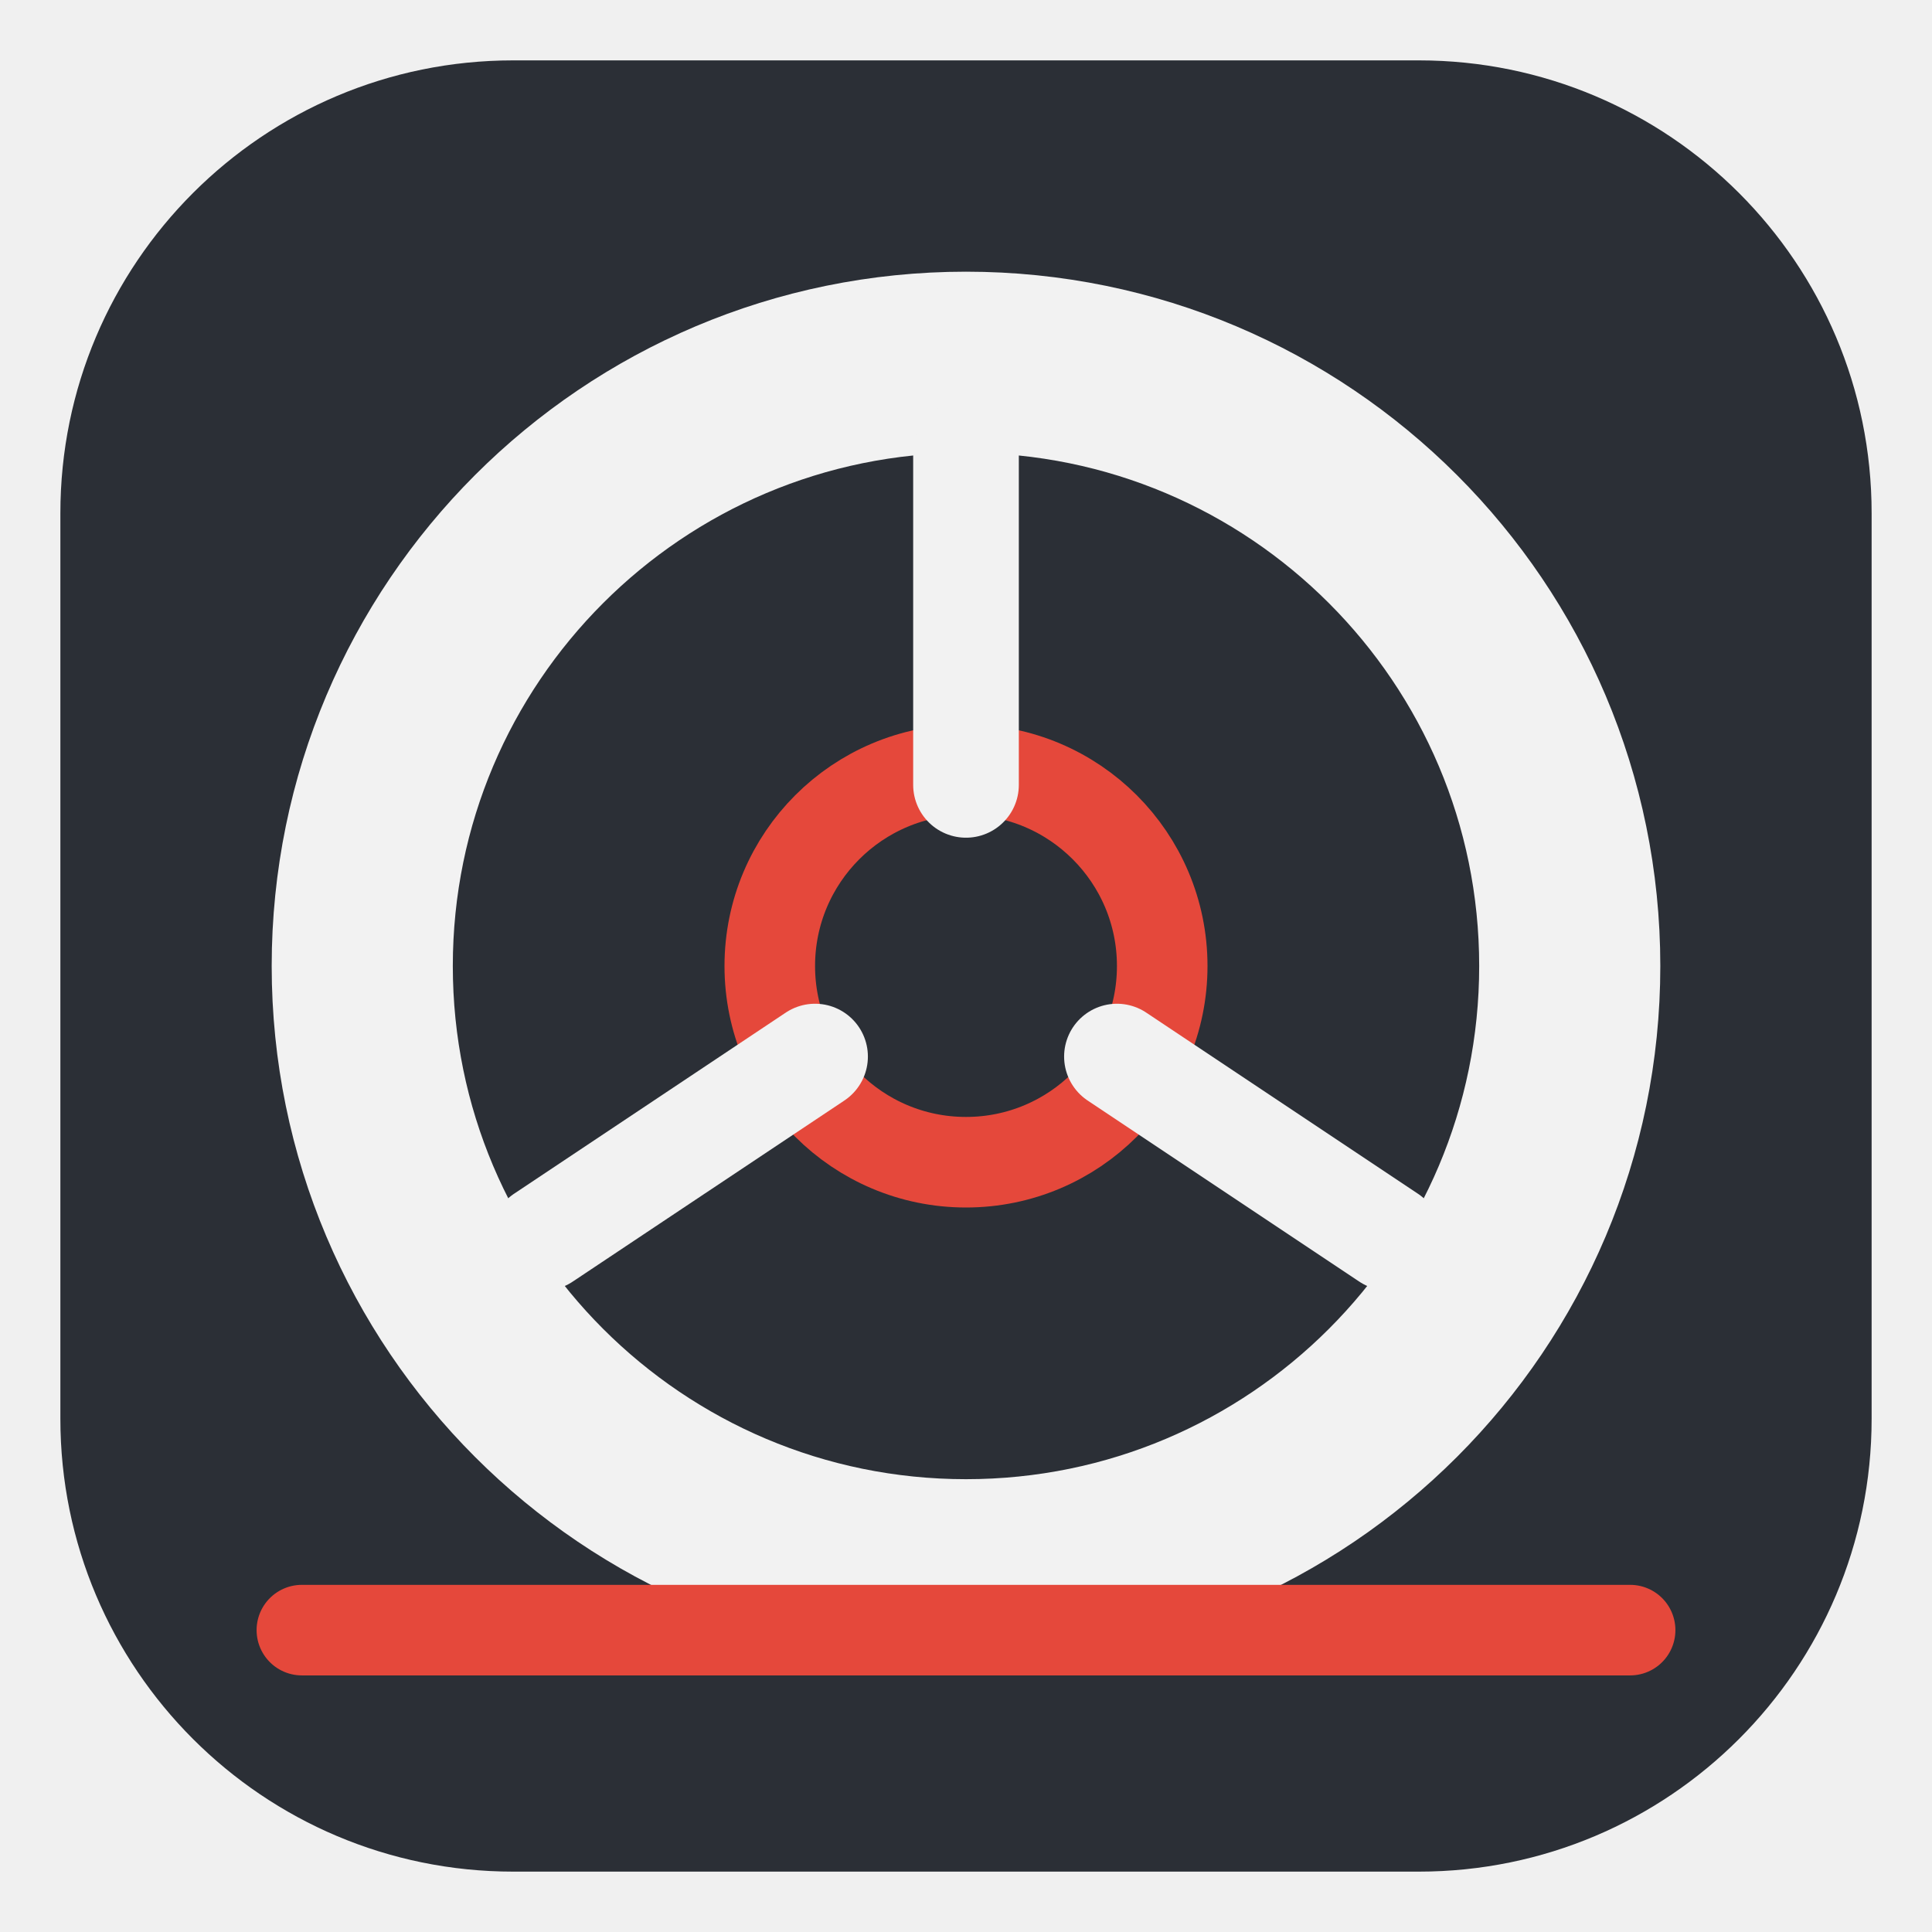
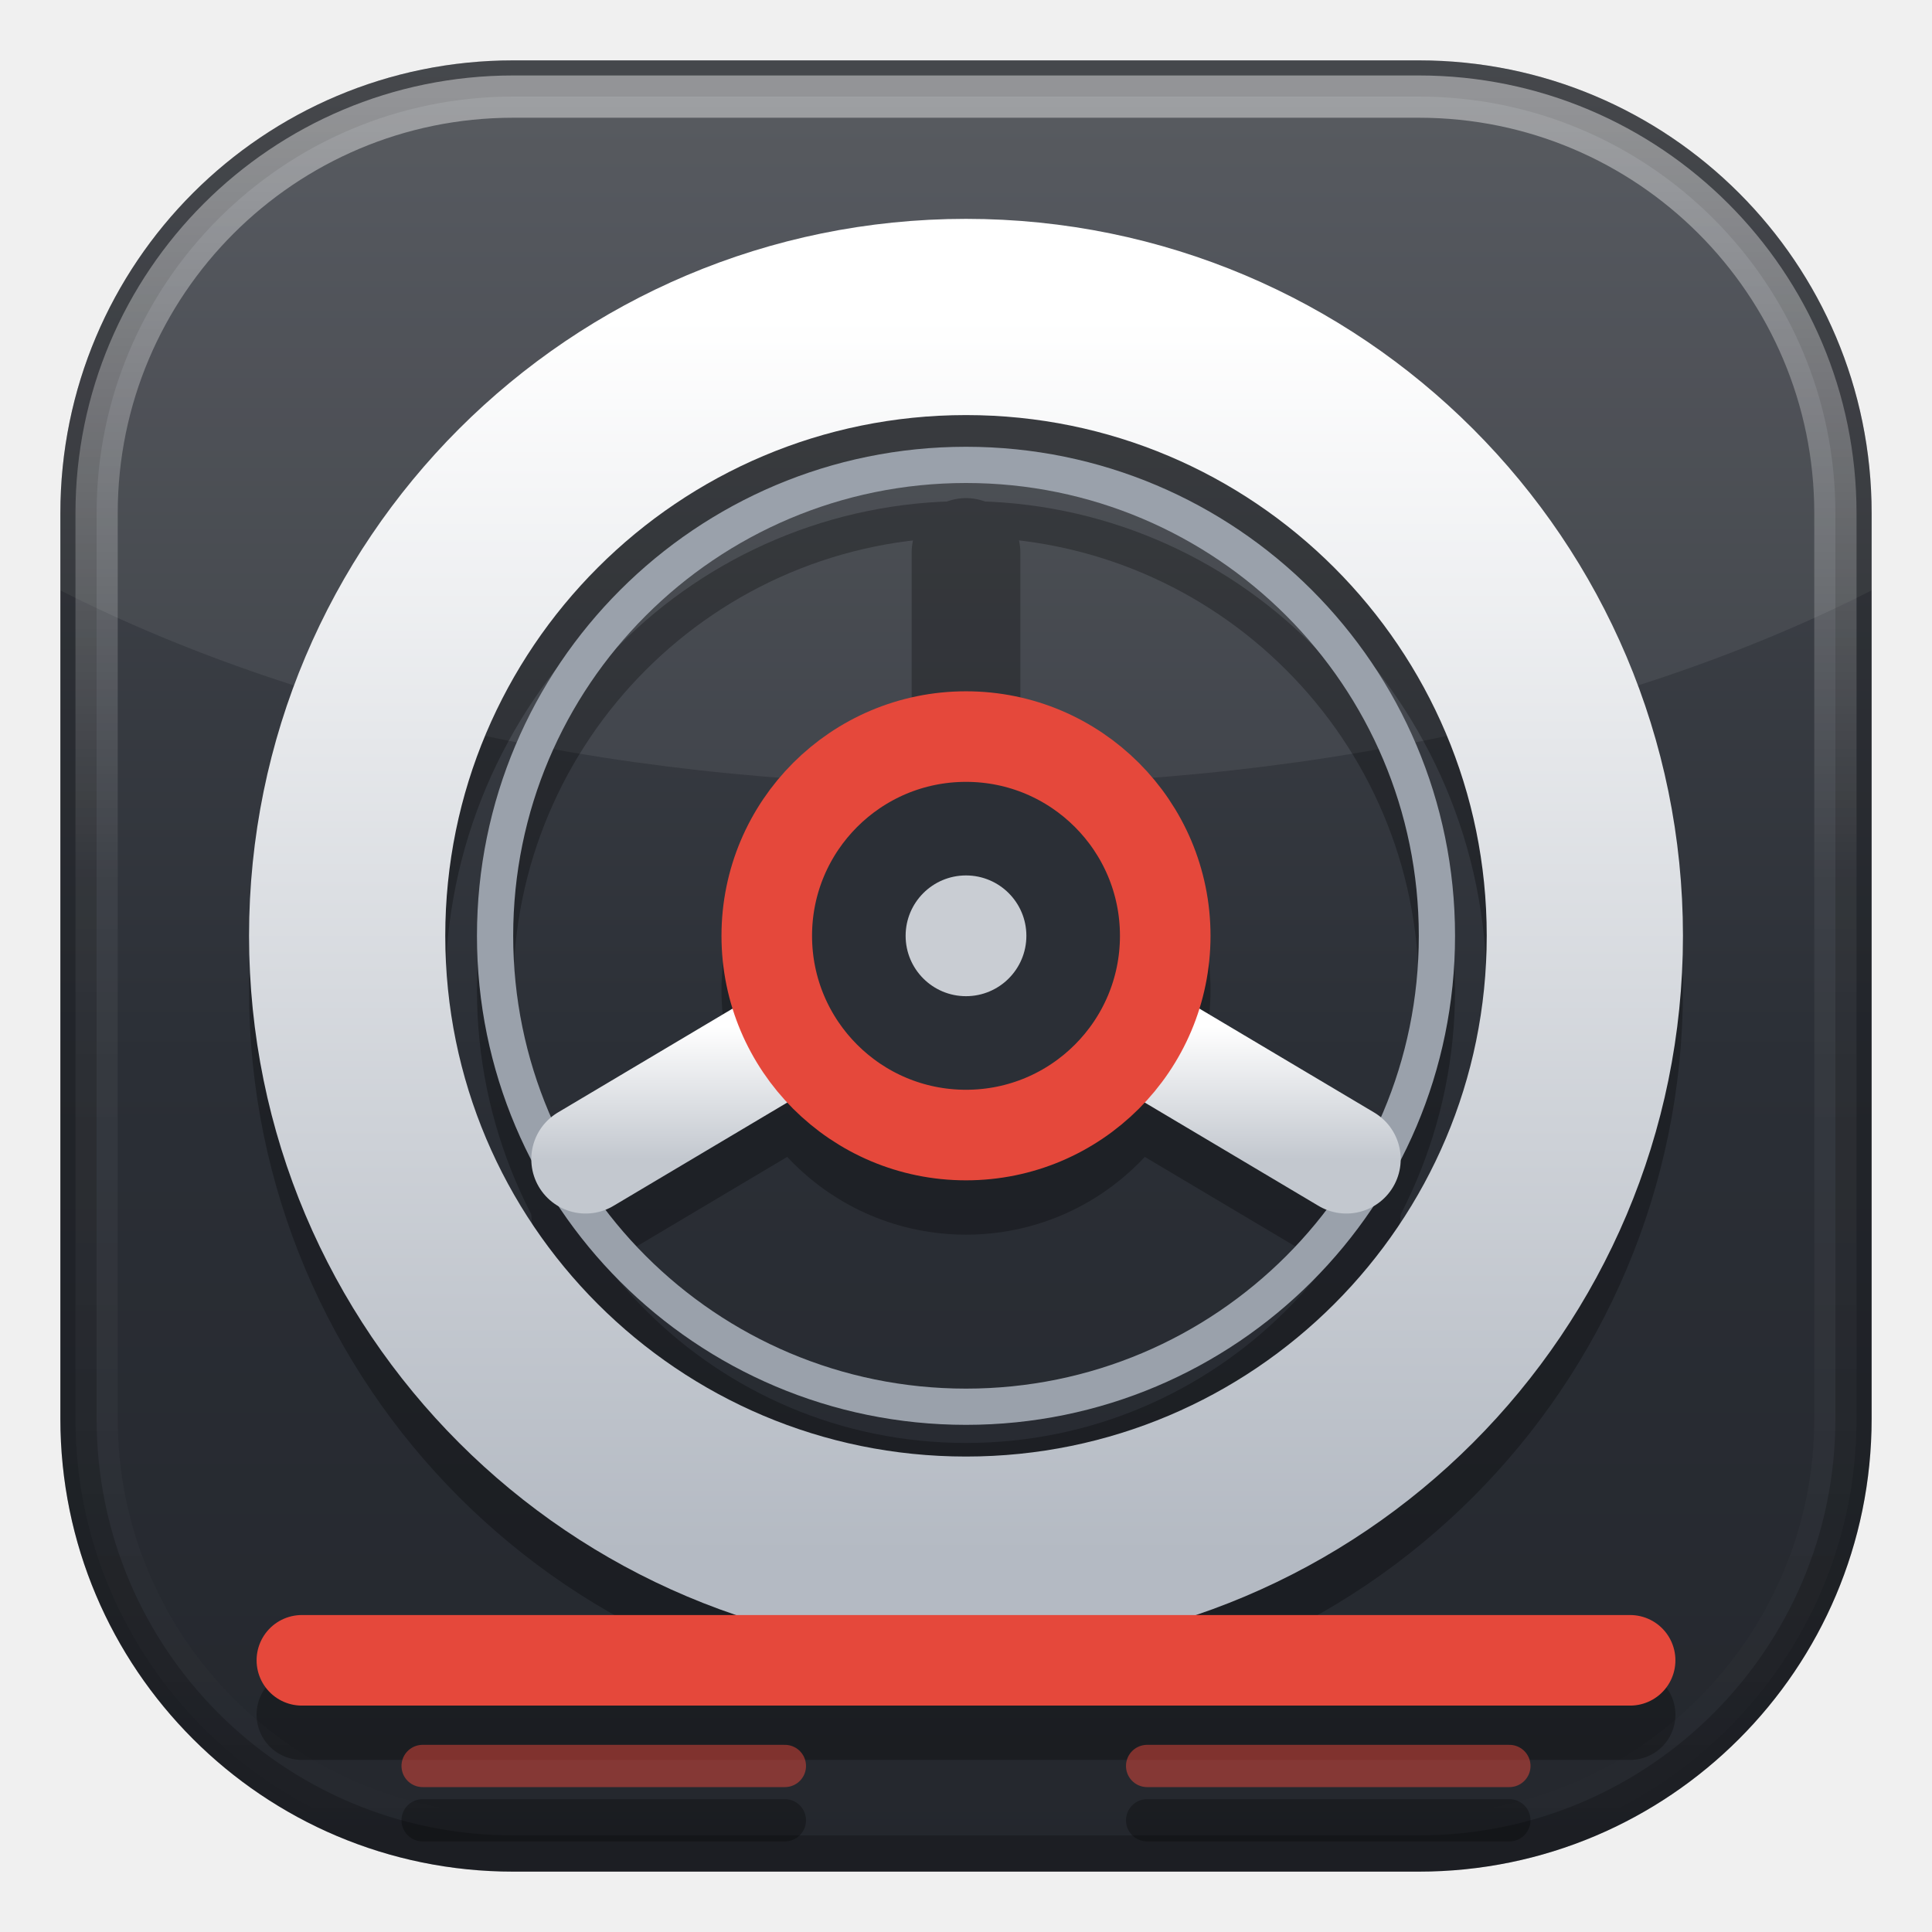
<svg xmlns="http://www.w3.org/2000/svg" width="128" height="128" viewBox="0 0 64 64">
-   <rect x="2" y="2" width="60" height="60" rx="15" fill="#2B2F36" />
-   <circle cx="32" cy="32" r="20" fill="none" stroke="#F2F2F2" stroke-width="6" />
-   <circle cx="32" cy="32" r="6.5" fill="#2B2F36" stroke="#E5483B" stroke-width="3" />
-   <g stroke="#F2F2F2" stroke-width="3.5" stroke-linecap="round">
-     <path d="M32 26 V15" />
-     <path d="M27 35 L18 41" />
-     <path d="M37 35 L46 41" />
+   <defs>
+     <linearGradient id="bg" x1="0" y1="0" x2="0" y2="1">
+       <stop offset="0" stop-color="#4D5056" />
+       <stop offset="0.55" stop-color="#2B2F36" />
+       <stop offset="1" stop-color="#24272D" />
+     </linearGradient>
+     <linearGradient id="rim" x1="0" y1="0" x2="0" y2="1">
+       <stop offset="0" stop-color="#FFFFFF" stop-opacity="0.42" />
+       <stop offset="0.45" stop-color="#FFFFFF" stop-opacity="0.06" />
+       <stop offset="1" stop-color="#FFFFFF" stop-opacity="0" />
+     </linearGradient>
+     <clipPath id="cb">
+       <rect x="2" y="2" width="60" height="60" rx="15" />
+     </clipPath>
+     <linearGradient id="tyre" x1="0" y1="0" x2="0" y2="1">
+       <stop offset="0" stop-color="#FFFFFF" />
+       <stop offset="1" stop-color="#B4BAC3" />
+     </linearGradient>
+     <linearGradient id="spoke" x1="0" y1="0" x2="0" y2="1">
+       <stop offset="0" stop-color="#FFFFFF" />
+       <stop offset="1" stop-color="#C3C8CF" />
+     </linearGradient>
+   </defs>
+   <rect x="2" y="2" width="60" height="60" rx="15" fill="url(#bg)" />
+   <g clip-path="url(#cb)">
+     <ellipse cx="32" cy="2" rx="44" ry="24" fill="#FFFFFF" fill-opacity="0.07" />
  </g>
-   <path d="M10 54 H54" stroke="#E5483B" stroke-width="3" stroke-linecap="round" />
+   <g clip-path="url(#cb)" />
+   <g opacity="0.28" transform="translate(0 1.8)">
+     <circle cx="32" cy="31" r="20.5" fill="none" stroke="#000000" stroke-width="6.5" />
+     <circle cx="32" cy="31" r="15.6" fill="none" stroke="#000000" stroke-width="1.2" />
+     <g stroke="#000000" stroke-width="3.6" stroke-linecap="round">
+       <path d="M32 25 V16.5" />
+       <path d="M26.8 34 L19.4 38.4" />
+       <path d="M37.2 34 L44.6 38.4" />
+     </g>
+     <circle cx="32" cy="31" r="6.6" fill="#000000" stroke="#000000" stroke-width="3" />
+     <circle cx="32" cy="31" r="2" fill="#000000" />
+     <path d="M10 55 H54" stroke="#000000" stroke-width="3" stroke-linecap="round" />
+     <path d="M14 58.5 H26 M38 58.5 H50" stroke="#000000" stroke-width="1.4" stroke-linecap="round" />
+   </g>
+   <circle cx="32" cy="31" r="20.5" fill="none" stroke="url(#tyre)" stroke-width="6.5" />
+   <circle cx="32" cy="31" r="15.6" fill="none" stroke="#9AA1AB" stroke-width="1.2" />
+   <g stroke="url(#spoke)" stroke-width="3.6" stroke-linecap="round">
+     <path d="M32 25 V16.5" />
+     <path d="M26.8 34 L19.4 38.4" />
+     <path d="M37.2 34 L44.6 38.4" />
+   </g>
+   <circle cx="32" cy="31" r="6.6" fill="#2B2F36" stroke="#E5483B" stroke-width="3" />
+   <circle cx="32" cy="31" r="2" fill="#C9CDD3" />
+   <path d="M10 55 H54" stroke="#E5483B" stroke-width="3" stroke-linecap="round" />
+   <path d="M14 58.5 H26 M38 58.5 H50" stroke="#E5483B" stroke-width="1.4" stroke-linecap="round" opacity="0.5" />
+   <rect x="2.6" y="2.6" width="58.8" height="58.8" rx="14.4" fill="none" stroke="#000000" stroke-opacity="0.22" stroke-width="1.2" />
+   <rect x="3.2" y="3.2" width="57.6" height="57.6" rx="13.8" fill="none" stroke="url(#rim)" stroke-width="1.4" />
</svg>
